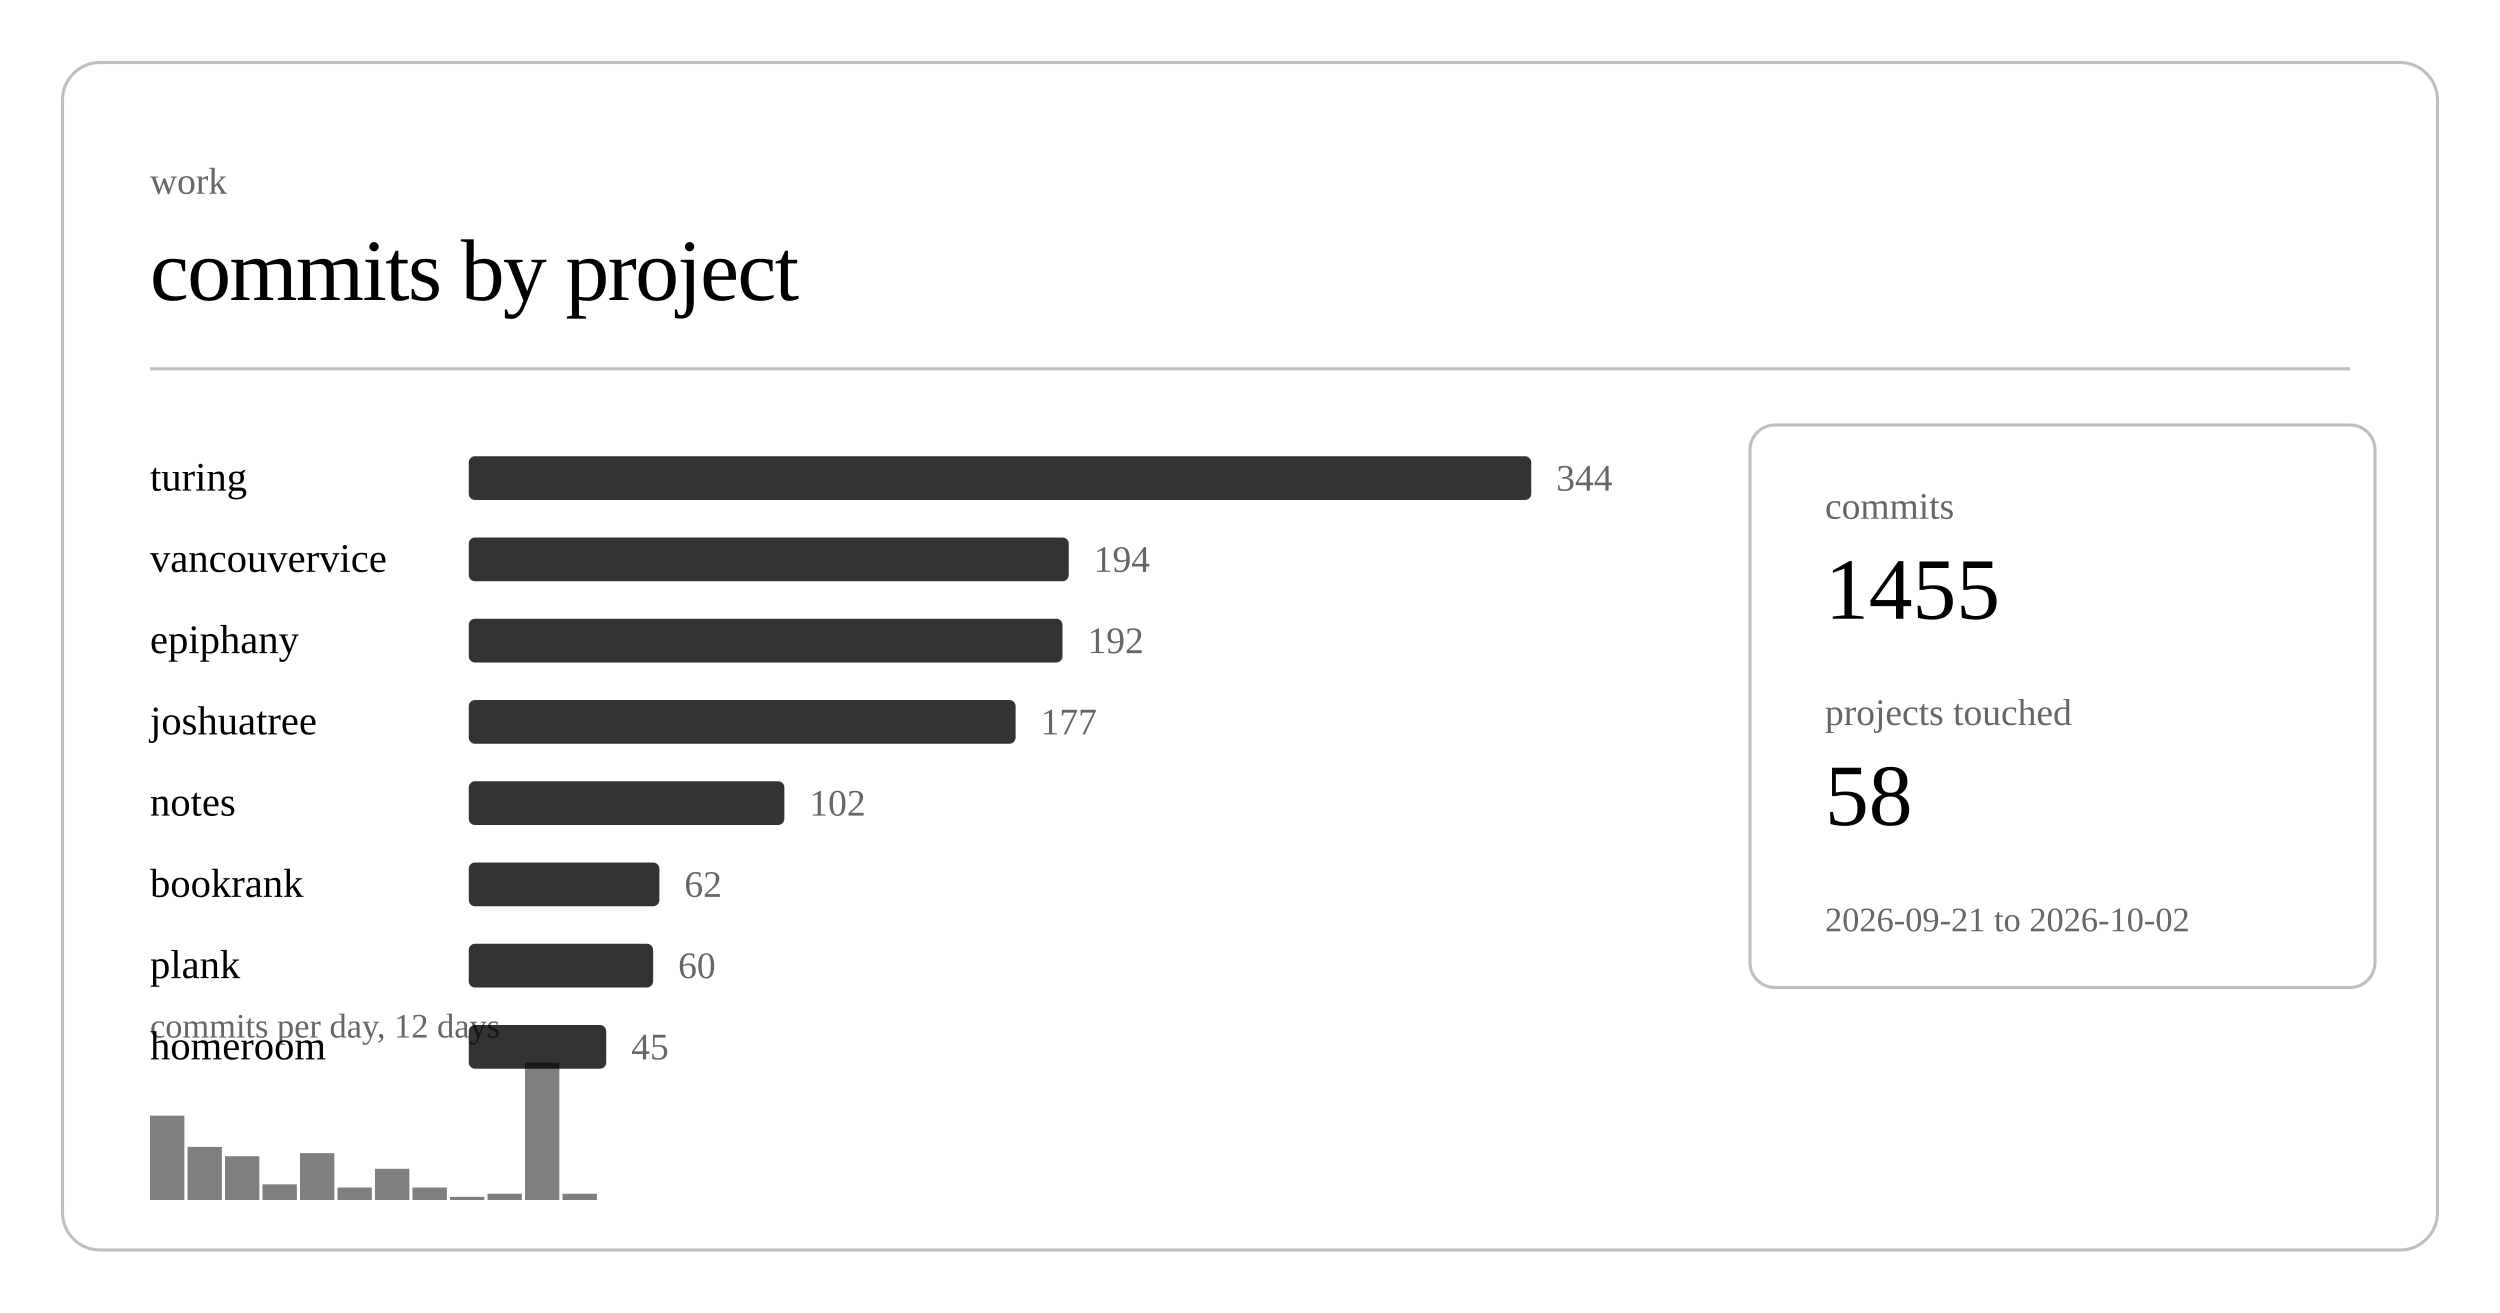
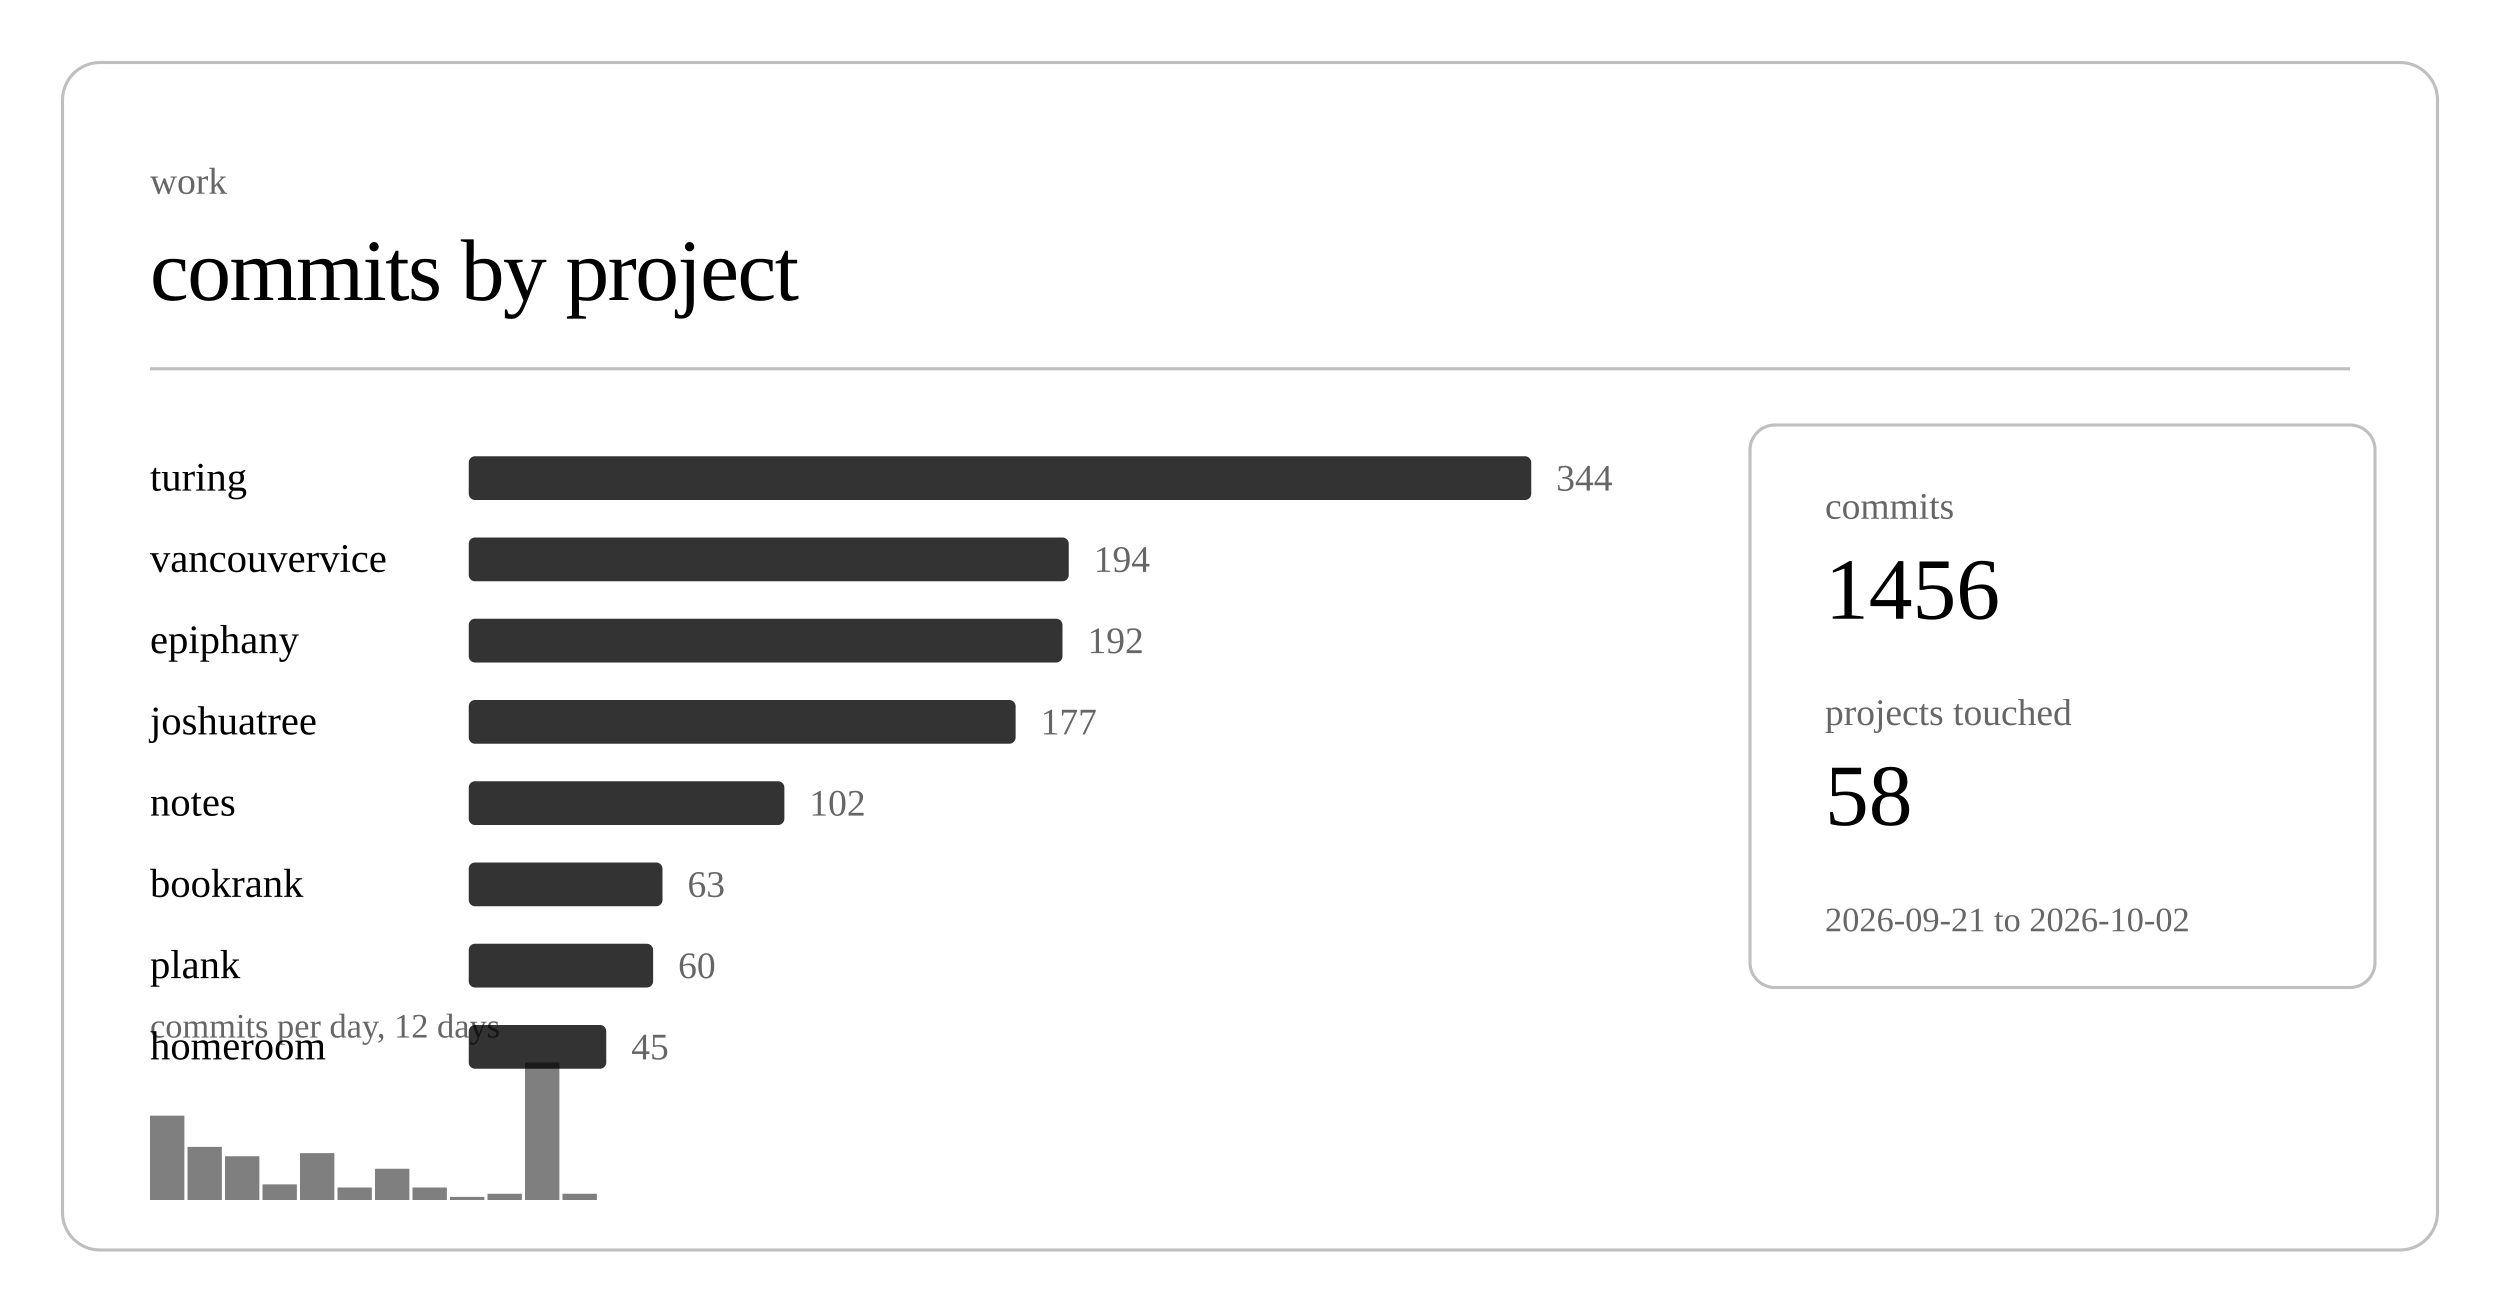
<svg xmlns="http://www.w3.org/2000/svg" class="post-header-svg" viewBox="0 0 800 420" width="800" height="420">
  <rect x="20" y="20" width="760" height="380" rx="12" ry="12" fill="none" stroke="currentColor" stroke-width="1" opacity="0.25" />
  <text fill="currentColor" x="48" y="62" font-size="12" opacity="0.6">work</text>
  <text fill="currentColor" x="48" y="96" font-size="28" font-weight="300" letter-spacing="-0.5">commits by project</text>
  <line stroke="currentColor" x1="48" y1="118" x2="752" y2="118" stroke-width="1" opacity="0.25" />
  <a href="https://github.com/nulljosh/turing">
    <text fill="currentColor" x="48" y="157" font-size="13">turing</text>
  </a>
  <rect x="150" y="146" width="340" height="14" rx="2" fill="currentColor" opacity="0.8" />
  <text fill="currentColor" x="498" y="157" font-size="12" opacity="0.6">344</text>
  <a href="https://github.com/nulljosh/vancouvervice">
    <text fill="currentColor" x="48" y="183" font-size="13">vancouvervice</text>
  </a>
  <rect x="150" y="172" width="192" height="14" rx="2" fill="currentColor" opacity="0.8" />
  <text fill="currentColor" x="350" y="183" font-size="12" opacity="0.6">194</text>
  <a href="https://github.com/nulljosh/epiphany">
    <text fill="currentColor" x="48" y="209" font-size="13">epiphany</text>
  </a>
  <rect x="150" y="198" width="190" height="14" rx="2" fill="currentColor" opacity="0.8" />
  <text fill="currentColor" x="348" y="209" font-size="12" opacity="0.6">192</text>
  <a href="https://github.com/nulljosh/joshuatree">
    <text fill="currentColor" x="48" y="235" font-size="13">joshuatree</text>
  </a>
  <rect x="150" y="224" width="175" height="14" rx="2" fill="currentColor" opacity="0.8" />
  <text fill="currentColor" x="333" y="235" font-size="12" opacity="0.6">177</text>
  <a href="https://github.com/nulljosh/notes">
    <text fill="currentColor" x="48" y="261" font-size="13">notes</text>
  </a>
  <rect x="150" y="250" width="101" height="14" rx="2" fill="currentColor" opacity="0.8" />
  <text fill="currentColor" x="259" y="261" font-size="12" opacity="0.6">102</text>
  <a href="https://github.com/nulljosh/bookrank">
    <text fill="currentColor" x="48" y="287" font-size="13">bookrank</text>
  </a>
-   <rect x="150" y="276" width="61" height="14" rx="2" fill="currentColor" opacity="0.8" />
-   <text fill="currentColor" x="219" y="287" font-size="12" opacity="0.6">62</text>
+   <rect x="150" y="276" width="62" height="14" rx="2" fill="currentColor" opacity="0.8" />
+   <text fill="currentColor" x="220" y="287" font-size="12" opacity="0.6">63</text>
  <a href="https://github.com/nulljosh/plank">
    <text fill="currentColor" x="48" y="313" font-size="13">plank</text>
  </a>
  <rect x="150" y="302" width="59" height="14" rx="2" fill="currentColor" opacity="0.8" />
  <text fill="currentColor" x="217" y="313" font-size="12" opacity="0.6">60</text>
  <a href="https://github.com/nulljosh/homeroom">
    <text fill="currentColor" x="48" y="339" font-size="13">homeroom</text>
  </a>
  <rect x="150" y="328" width="44" height="14" rx="2" fill="currentColor" opacity="0.8" />
  <text fill="currentColor" x="202" y="339" font-size="12" opacity="0.6">45</text>
  <rect x="48.0" y="357" width="11.0" height="27" fill="currentColor" opacity="0.5" />
  <rect x="60.0" y="367" width="11.0" height="17" fill="currentColor" opacity="0.5" />
  <rect x="72.0" y="370" width="11.0" height="14" fill="currentColor" opacity="0.5" />
  <rect x="84.0" y="379" width="11.0" height="5" fill="currentColor" opacity="0.5" />
  <rect x="96.0" y="369" width="11.0" height="15" fill="currentColor" opacity="0.5" />
  <rect x="108.0" y="380" width="11.0" height="4" fill="currentColor" opacity="0.5" />
  <rect x="120.0" y="374" width="11.0" height="10" fill="currentColor" opacity="0.5" />
  <rect x="132.0" y="380" width="11.0" height="4" fill="currentColor" opacity="0.5" />
  <rect x="144.0" y="383" width="11.0" height="1" fill="currentColor" opacity="0.5" />
  <rect x="156.0" y="382" width="11.0" height="2" fill="currentColor" opacity="0.5" />
  <rect x="168.0" y="340" width="11.0" height="44" fill="currentColor" opacity="0.5" />
  <rect x="180.0" y="382" width="11.0" height="2" fill="currentColor" opacity="0.5" />
  <text fill="currentColor" x="48" y="332" font-size="11" opacity="0.6">commits per day, 12 days</text>
  <rect x="560" y="136" width="200" height="180" rx="8" ry="8" fill="none" stroke="currentColor" stroke-width="1" opacity="0.25" />
  <text fill="currentColor" x="584" y="166" font-size="12" opacity="0.6">commits</text>
-   <text fill="currentColor" x="584" y="198" font-size="28" font-weight="500">1455</text>
+   <text fill="currentColor" x="584" y="198" font-size="28" font-weight="500">1456</text>
  <text fill="currentColor" x="584" y="232" font-size="12" opacity="0.6">projects touched</text>
  <text fill="currentColor" x="584" y="264" font-size="28" font-weight="500">58</text>
  <text fill="currentColor" x="584" y="298" font-size="11" opacity="0.6">2026-09-21 to 2026-10-02</text>
</svg>
